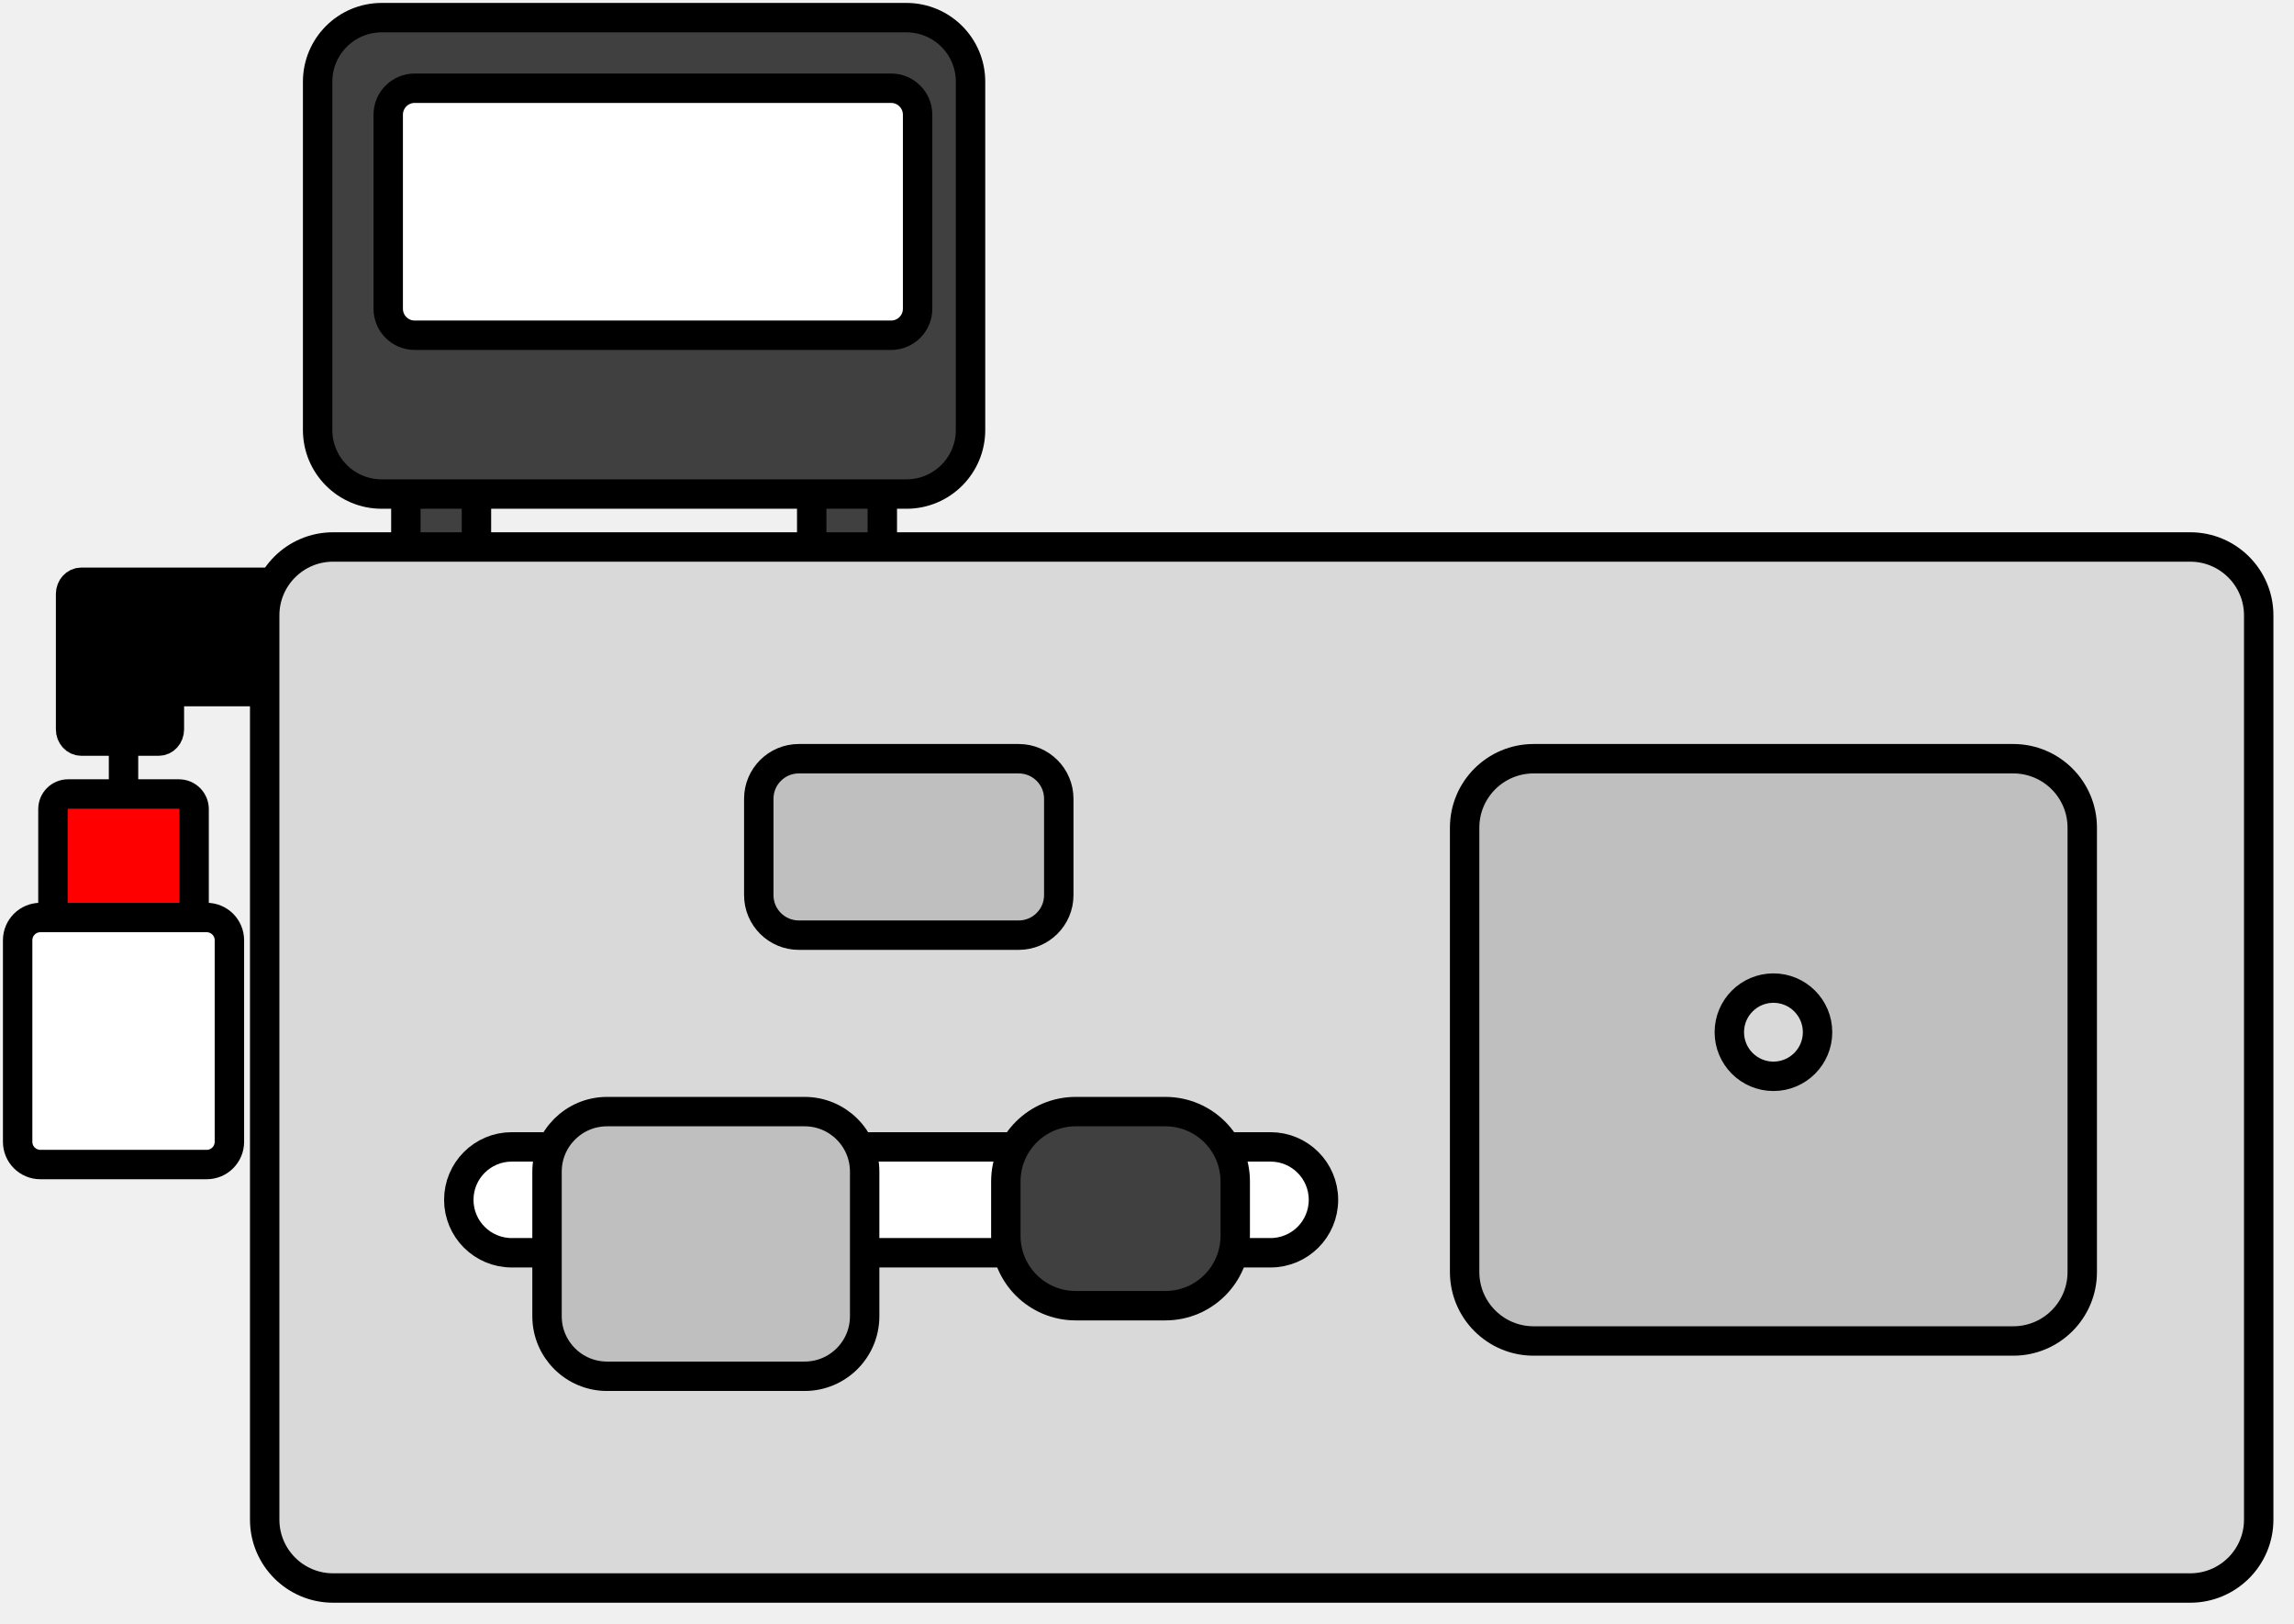
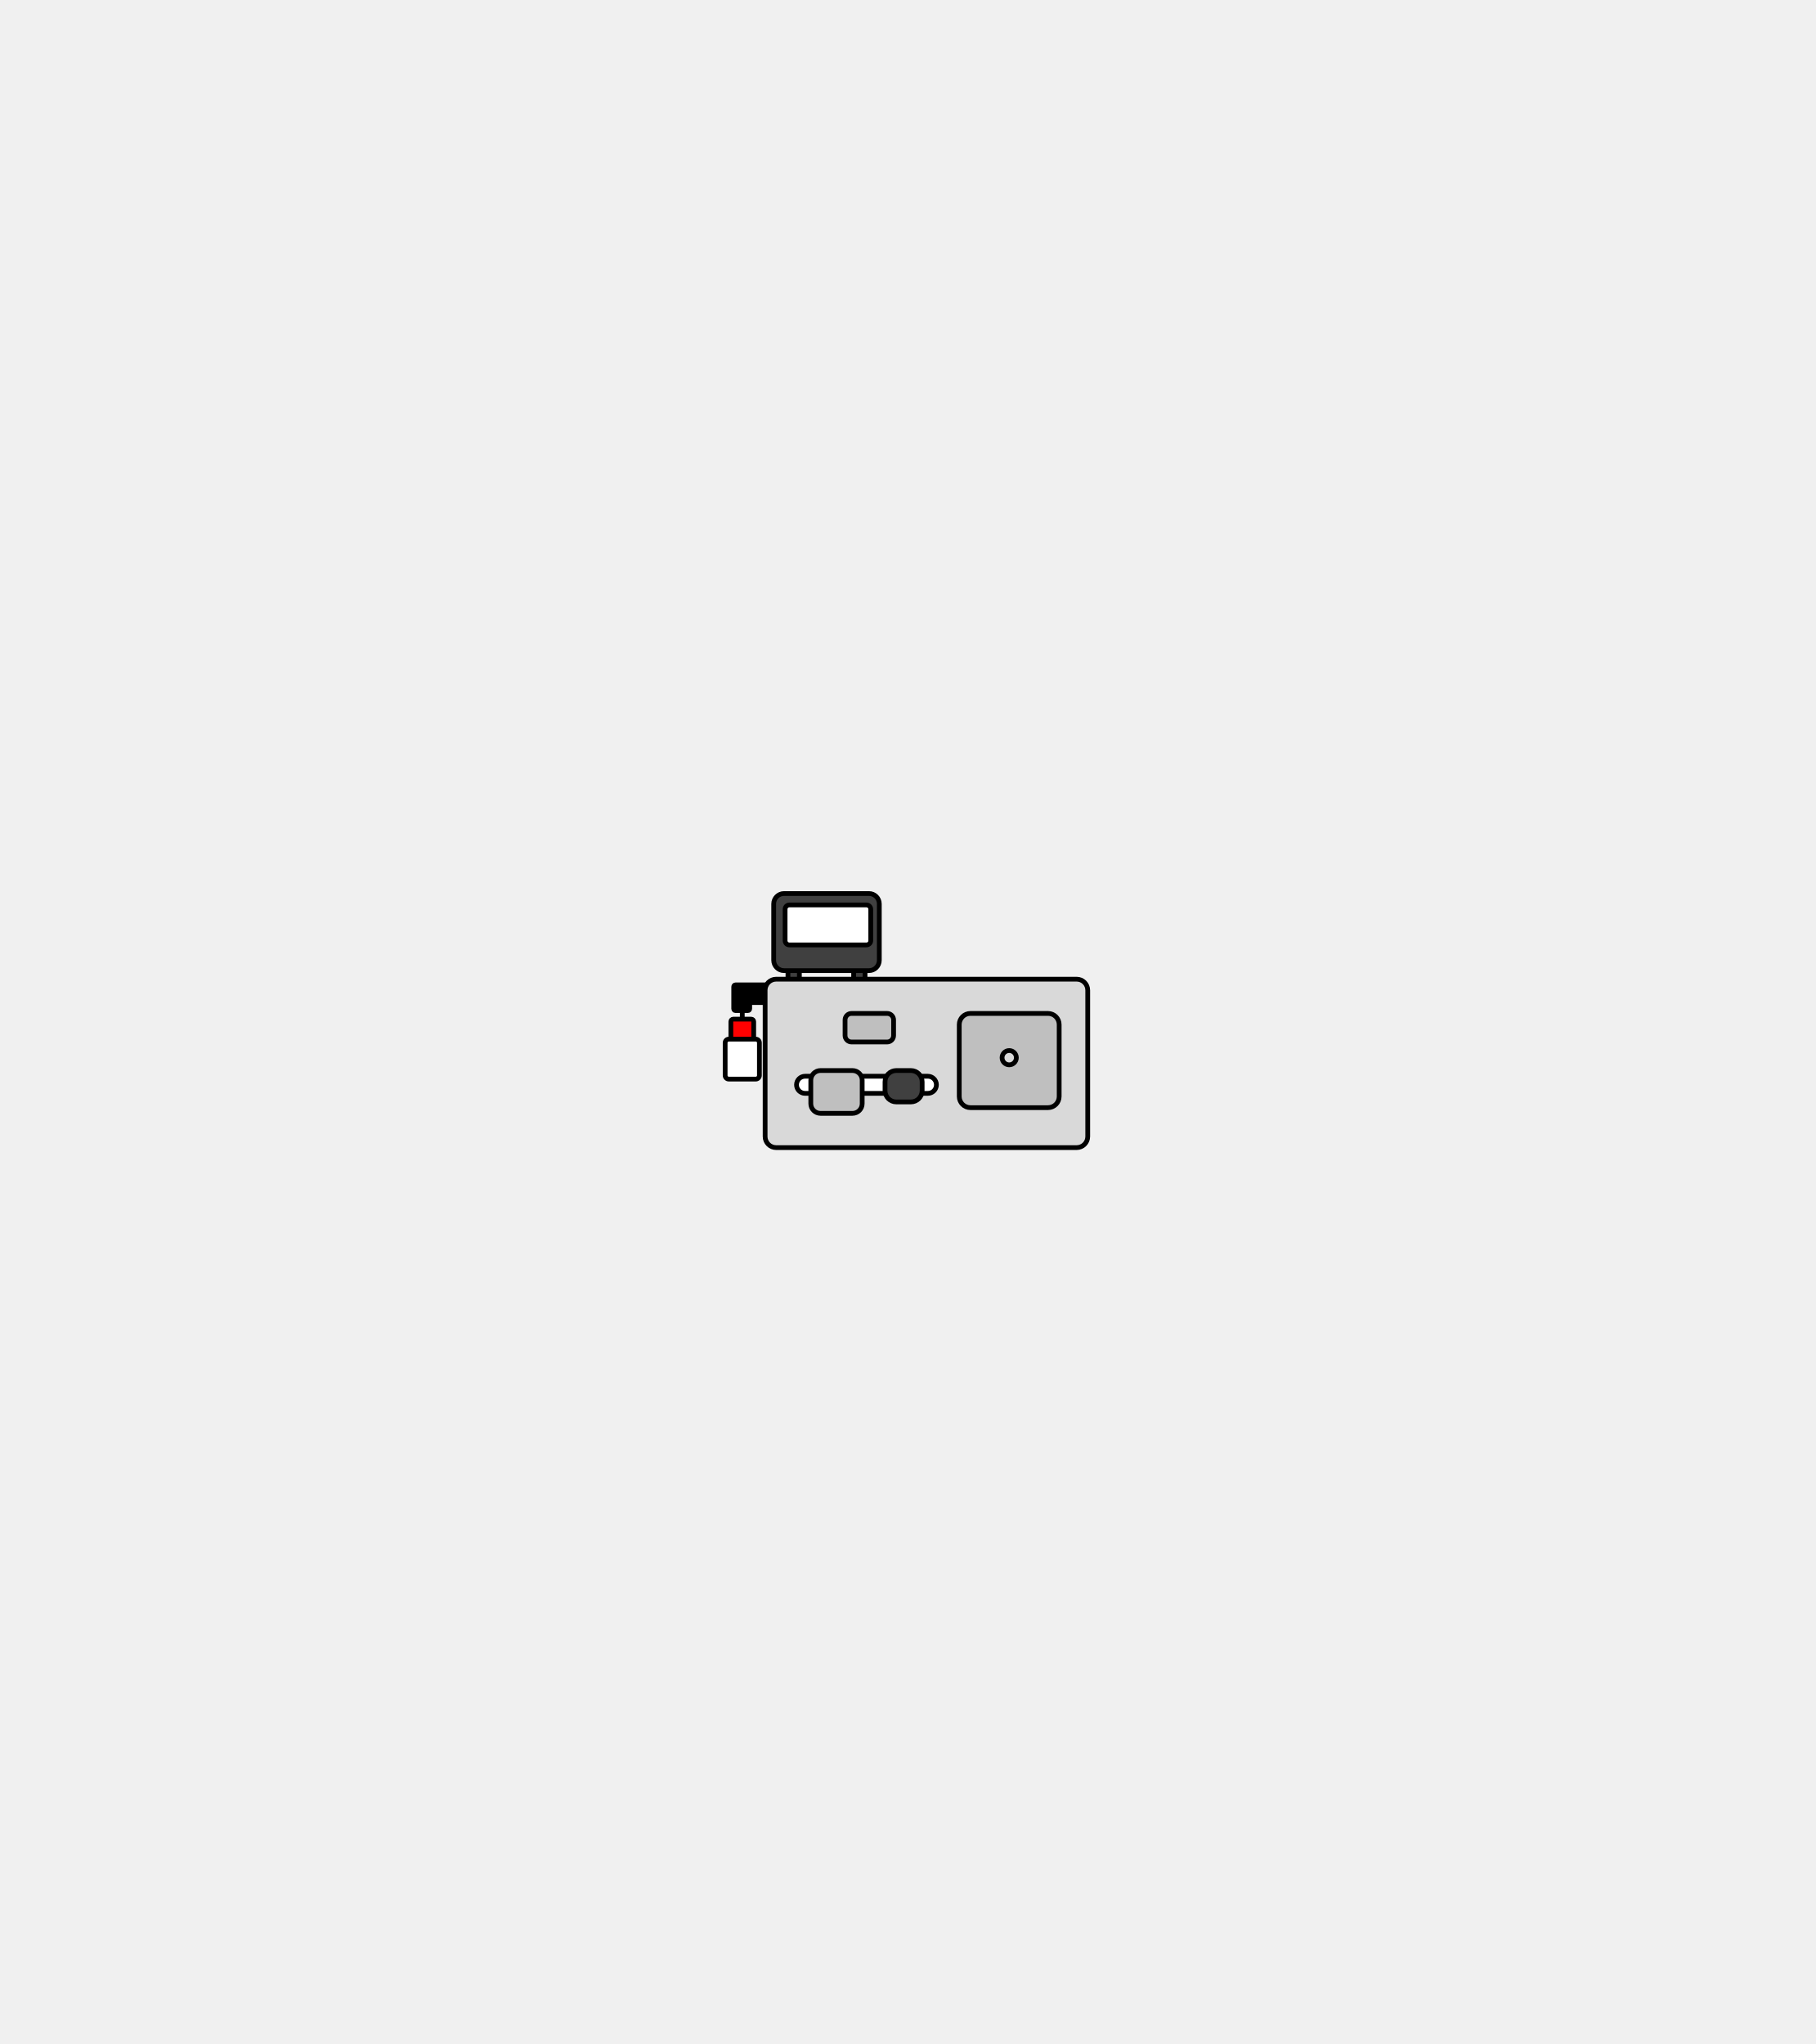
- <svg xmlns="http://www.w3.org/2000/svg" width="130" height="92" overflow="hidden">
+ <svg xmlns="http://www.w3.org/2000/svg" width="636.0px" height="716.0px" overflow="hidden" viewBox="-253.0 -312.0 636.0 716.0">
+   <rect id="bounding-box" x="-253.0" y="-312.0" width="636.0" height="716.0" fill="none" pointer-events="all" />
  <g transform="translate(-946 -136)">
    <path d="M969 158.538C969 158.241 969.241 158 969.538 158L972.462 158C972.759 158 973 158.241 973 158.538L973 170.462C973 170.759 972.759 171 972.462 171L969.538 171C969.241 171 969 170.759 969 170.462Z" stroke="#000000" stroke-width="1.667" stroke-linejoin="round" stroke-miterlimit="10" fill="#404040" fill-rule="evenodd" />
    <path d="M992 158.538C992 158.241 992.241 158 992.538 158L995.462 158C995.759 158 996 158.241 996 158.538L996 170.462C996 170.759 995.759 171 995.462 171L992.538 171C992.241 171 992 170.759 992 170.462Z" stroke="#000000" stroke-width="1.667" stroke-linejoin="round" stroke-miterlimit="10" fill="#404040" fill-rule="evenodd" />
    <path d="M953 174 953 182.145" stroke="#000000" stroke-width="1.667" stroke-linecap="round" stroke-miterlimit="8" fill="none" fill-rule="evenodd" />
    <path d="M954.468 169 961.4 169C961.731 169 962 169.297 962 169.664L962 174.532C962 174.899 961.731 175.196 961.4 175.196L955.599 175.196 955.599 177.336C955.599 177.703 955.331 178 954.999 178L950.6 178C950.269 178 950 177.703 950 177.336L950 169.664C950 169.298 950.269 169 950.6 169L954.467 169Z" stroke="#000000" stroke-width="1.667" stroke-linejoin="round" stroke-miterlimit="10" fill-rule="evenodd" />
    <path d="M949 181.858C949 181.384 949.384 181 949.858 181L956.142 181C956.616 181 957 181.384 957 181.858L957 188.142C957 188.616 956.616 189 956.142 189L949.858 189C949.384 189 949 188.616 949 188.142Z" stroke="#000000" stroke-width="1.667" stroke-linejoin="round" stroke-miterlimit="10" fill="#FF0000" fill-rule="evenodd" />
    <path d="M947 189.287C947 188.576 947.576 188 948.287 188L957.713 188C958.424 188 959 188.576 959 189.287L959 200.713C959 201.424 958.424 202 957.713 202L948.287 202C947.576 202 947 201.424 947 200.713Z" stroke="#000000" stroke-width="1.667" stroke-linejoin="round" stroke-miterlimit="10" fill="#FFFFFF" fill-rule="evenodd" />
    <path d="M961 170.876C961 168.735 962.735 167 964.876 167L1070.12 167C1072.26 167 1074 168.735 1074 170.876L1074 222.124C1074 224.265 1072.26 226 1070.12 226L964.876 226C962.735 226 961 224.265 961 222.124Z" stroke="#000000" stroke-width="1.667" stroke-linejoin="round" stroke-miterlimit="10" fill="#D9D9D9" fill-rule="evenodd" />
    <path d="M964 140.63C964 138.625 965.625 137 967.63 137L997.37 137C999.375 137 1001 138.625 1001 140.63L1001 160.37C1001 162.375 999.375 164 997.37 164L967.63 164C965.625 164 964 162.375 964 160.37Z" stroke="#000000" stroke-width="1.667" stroke-linejoin="round" stroke-miterlimit="10" fill="#404040" fill-rule="evenodd" />
    <path d="M968 142.501C968 141.672 968.672 141 969.501 141L996.499 141C997.328 141 998 141.672 998 142.501L998 153.499C998 154.328 997.328 155 996.499 155L969.501 155C968.672 155 968 154.328 968 153.499Z" stroke="#000000" stroke-width="1.667" stroke-linejoin="round" stroke-miterlimit="10" fill="#FFFFFF" fill-rule="evenodd" />
    <path d="M1029 182.909C1029 180.75 1030.75 179 1032.91 179L1060.09 179C1062.25 179 1064 180.75 1064 182.909L1064 208.091C1064 210.25 1062.25 212 1060.09 212L1032.91 212C1030.75 212 1029 210.25 1029 208.091Z" stroke="#000000" stroke-width="1.667" stroke-linejoin="round" stroke-miterlimit="10" fill="#BFBFBF" fill-rule="evenodd" />
    <path d="M972 204C972 202.343 973.343 201 975 201L1018 201C1019.66 201 1021 202.343 1021 204L1021 204C1021 205.657 1019.66 207 1018 207L975 207C973.343 207 972 205.657 972 204Z" stroke="#000000" stroke-width="1.667" stroke-linejoin="round" stroke-miterlimit="10" fill="#FFFFFF" fill-rule="evenodd" />
    <path d="M1003 202.959C1003 200.772 1004.77 199 1006.96 199L1012.04 199C1014.23 199 1016 200.772 1016 202.959L1016 206.041C1016 208.228 1014.23 210 1012.04 210L1006.96 210C1004.77 210 1003 208.228 1003 206.041Z" stroke="#000000" stroke-width="1.667" stroke-linejoin="round" stroke-miterlimit="10" fill="#404040" fill-rule="evenodd" />
    <path d="M977 202.403C977 200.523 978.523 199 980.403 199L991.597 199C993.477 199 995 200.523 995 202.403L995 210.597C995 212.477 993.477 214 991.597 214L980.403 214C978.523 214 977 212.477 977 210.597Z" stroke="#000000" stroke-width="1.667" stroke-linejoin="round" stroke-miterlimit="10" fill="#BFBFBF" fill-rule="evenodd" />
    <path d="M989 181.268C989 180.016 990.016 179 991.268 179L1003.73 179C1004.98 179 1006 180.016 1006 181.268L1006 186.732C1006 187.984 1004.98 189 1003.73 189L991.268 189C990.016 189 989 187.984 989 186.732Z" stroke="#000000" stroke-width="1.667" stroke-linejoin="round" stroke-miterlimit="10" fill="#BFBFBF" fill-rule="evenodd" />
    <path d="M1044 194.5C1044 193.119 1045.12 192 1046.5 192 1047.88 192 1049 193.119 1049 194.5 1049 195.881 1047.88 197 1046.5 197 1045.12 197 1044 195.881 1044 194.5Z" stroke="#000000" stroke-width="1.667" stroke-linejoin="round" stroke-miterlimit="10" fill="#D9D9D9" fill-rule="evenodd" />
  </g>
</svg>
